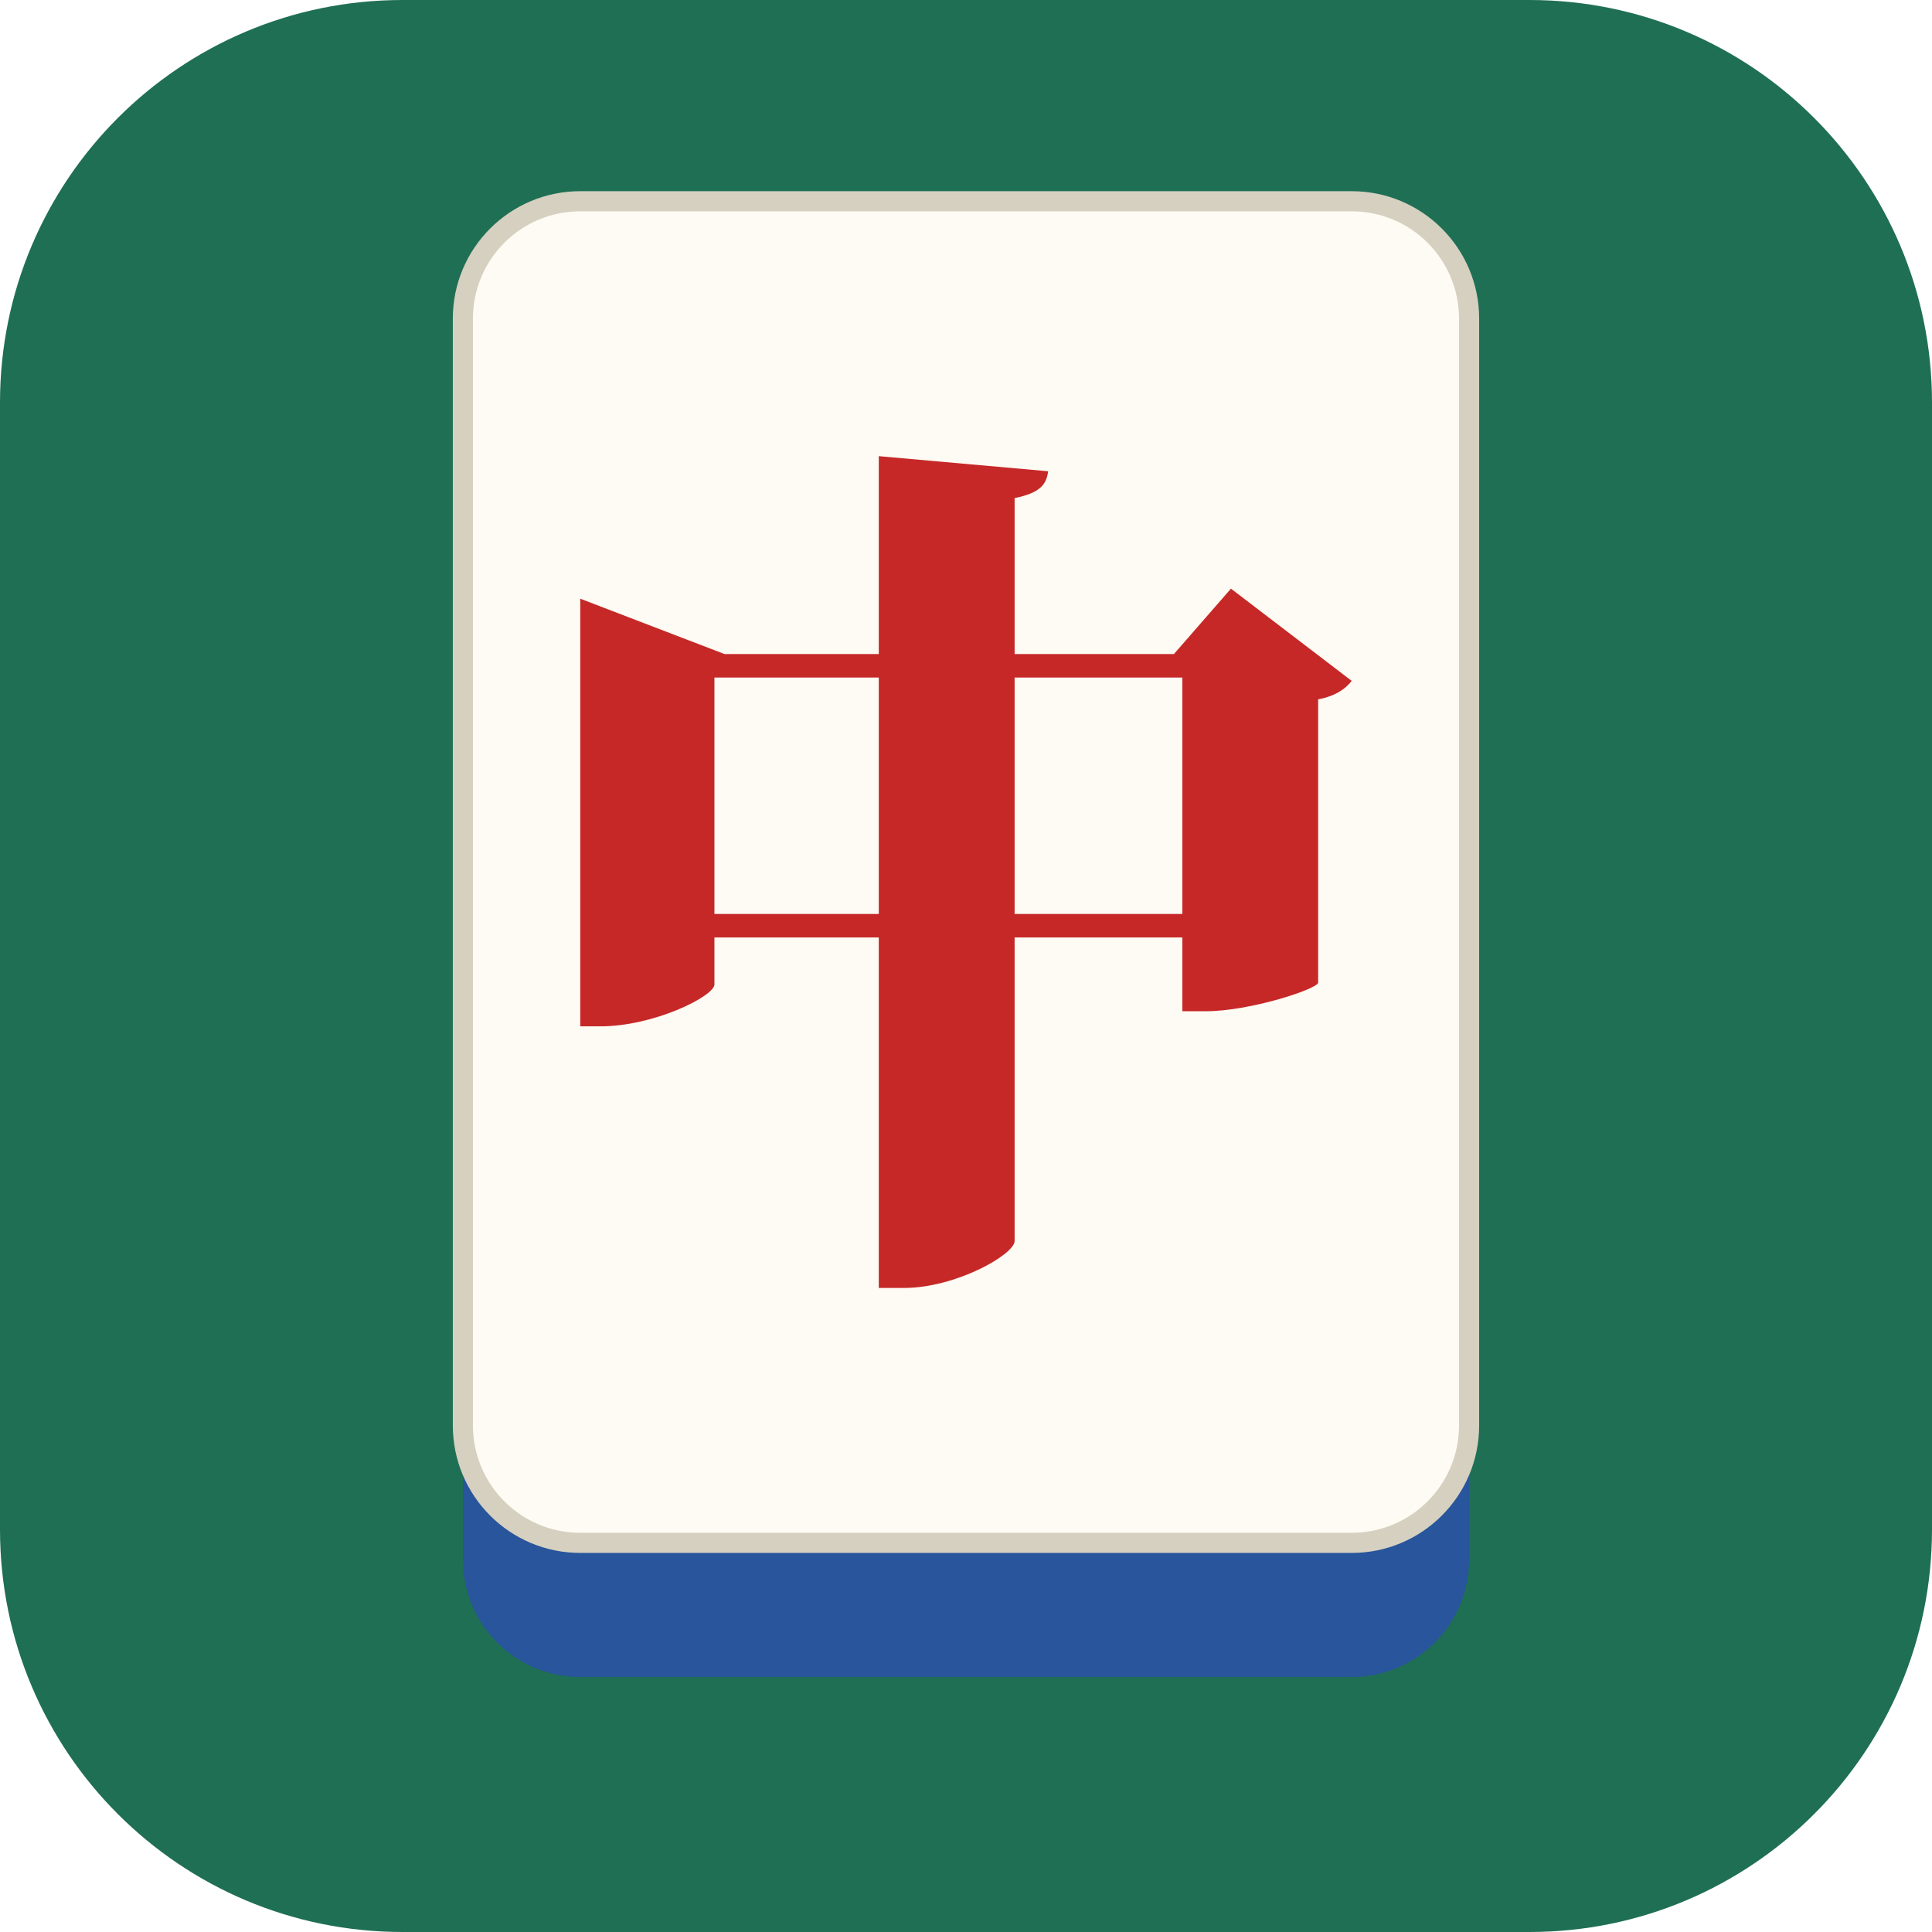
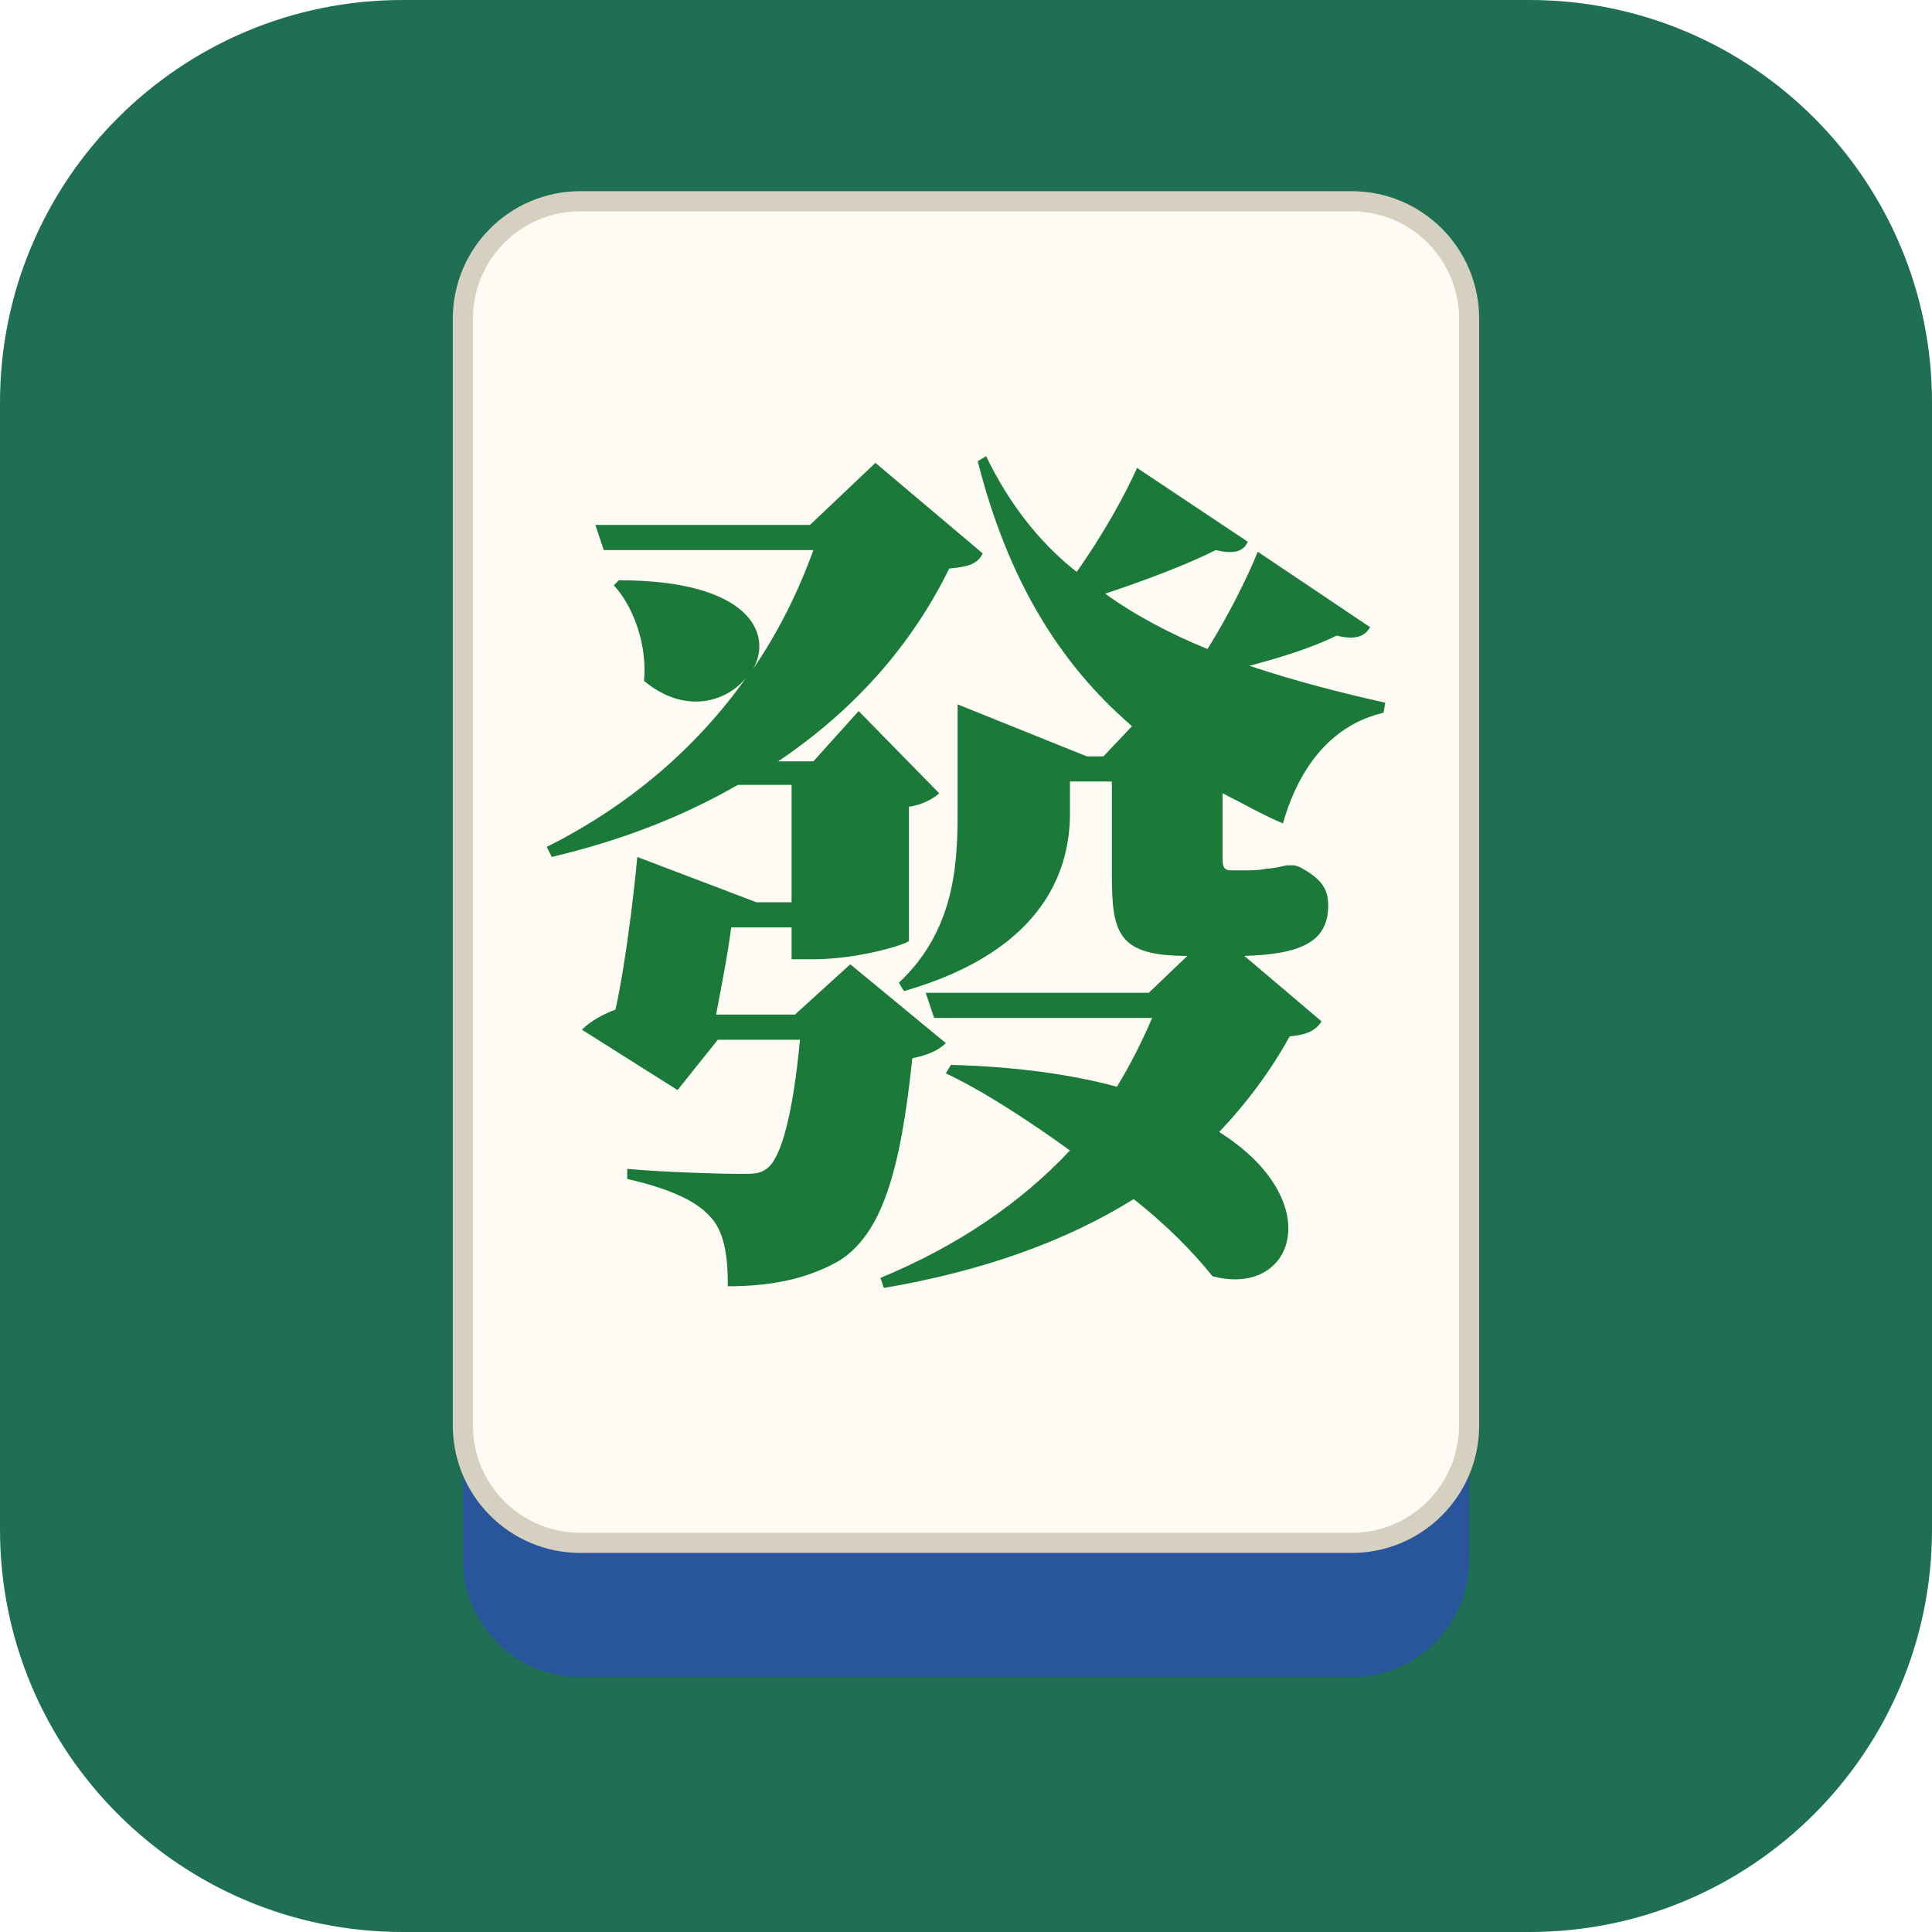
<svg xmlns="http://www.w3.org/2000/svg" viewBox="0 0 96 96">
  <rect width="96" height="96" rx="20" fill="#1F6F54" />
  <g transform="translate(23 10) scale(0.8333)">
    <rect x="0" y="0" width="60" height="88" rx="7" fill="#28559B" />
    <rect x="0" y="0" width="60" height="80" rx="7" fill="#FDFBF3" stroke="#D6D0C0" stroke-width="1.2" />
-     <path d="M42.9 42.5H32.9V28.4H42.9ZM34.9 16.1 24.8 15.2V27H15.6L7 23.7V49.2H8.2C11.4 49.2 15 47.4 15 46.7V43.9H24.8V64.8H26.3C29.4 64.8 32.9 62.8 32.9 62V43.9H42.9V48.3H44.3C46.9 48.3 50.9 47 51 46.6V29.7C52.1 29.5 52.7 29 53 28.6L45.8 23.1L42.4 27H32.9V17.7C34.4 17.4 34.8 16.9 34.9 16.1ZM15 42.5V28.4H24.8V42.5Z" fill="#C62828" />
+     <path d="M9.3 22.6 9 22.9C10.2 24.2 11 26.5 10.8 28.6C13.2 30.6 15.7 29.9 16.9 28.4C14 32.5 10 36 5 38.5L5.3 39.1C9.5 38.1 13.1 36.7 16.4 34.8H19.6V41.8H17.5L10.4 39.1C10.2 41.3 9.7 45.5 9.1 48.2C8.3 48.5 7.6 48.9 7.1 49.4L12.8 53L15.2 50H20.1C19.7 54.3 19 57.1 18.1 57.7C17.7 58 17.3 58 16.5 58C15.5 58 12 57.9 9.8 57.7L9.8 58.3C12 58.8 13.8 59.5 14.7 60.5C15.6 61.4 15.8 62.9 15.8 64.7C18.8 64.7 20.8 64.1 22.4 63.2C25 61.6 26.1 57.8 26.8 51.1C27.8 50.9 28.4 50.6 28.8 50.2L23.1 45.5L19.8 48.5H15.1C15.4 46.9 15.8 44.9 16 43.3H19.6V45.2H20.9C23.6 45.2 26.5 44.3 26.6 44.1V36.1C27.4 36 28.1 35.6 28.4 35.3L23.6 30.4L20.9 33.4H18.8C23.4 30.3 26.8 26.4 29 21.9C30.2 21.8 30.7 21.6 31 21L24.6 15.6L20.7 19.3H7.9L8.4 20.8H20.9C20 23.3 18.8 25.7 17.3 27.9C18.5 25.8 17.1 22.6 9.3 22.6ZM31.2 15.2 30.7 15.5C32.5 22.6 35.6 27.6 39.9 31.3L38.2 33.1H37.2L29.5 30V36.5C29.5 39.6 29.3 43.5 26 46.6L26.3 47.1C35 44.6 36.2 39.5 36.2 36.5V34.6H38.7V40.2C38.7 43.7 39.1 45 43.2 45L40.9 47.2H27.6L28.1 48.7H41.1C40.5 50.1 39.8 51.5 39 52.8C36.4 52.1 33.1 51.6 29.1 51.5L28.8 52C31.1 53.1 33.7 54.8 36.2 56.6C33.3 59.7 29.5 62.3 24.9 64.2L25.1 64.8C31 63.8 36 62 40 59.5C41.9 61 43.5 62.6 44.7 64.1C49.6 65.4 51.6 59.6 45.1 55.5C46.8 53.7 48.2 51.8 49.3 49.8C50.4 49.7 50.9 49.4 51.2 48.9L46.6 45C49.9 44.9 51.6 44.2 51.6 42C51.6 41 51.2 40.4 49.9 39.7L49.6 39.6H49.1C48.7 39.7 48.2 39.8 47.9 39.8C47.5 39.9 46.9 39.9 46.7 39.9C46.5 39.9 46.3 39.9 46.2 39.9H45.8C45.4 39.9 45.3 39.7 45.3 39.2V35.3C46.5 35.9 47.7 36.6 48.9 37.1C49.9 33.6 51.9 31.2 54.9 30.5L55 29.9C52.3 29.3 49.6 28.6 46.9 27.7C48.8 27.2 50.7 26.6 52.1 25.9C53.3 26.2 53.8 25.9 54.1 25.4L47.4 20.9C46.8 22.4 45.6 24.8 44.4 26.7C42.2 25.8 40.1 24.7 38.3 23.4C40.7 22.6 43.1 21.7 44.9 20.8C46.1 21.1 46.6 20.8 46.8 20.3L40.2 15.9C39.5 17.5 38.1 20 36.6 22.1C34.3 20.3 32.5 17.9 31.2 15.2Z" fill="#1B7A3A" />
  </g>
</svg>
